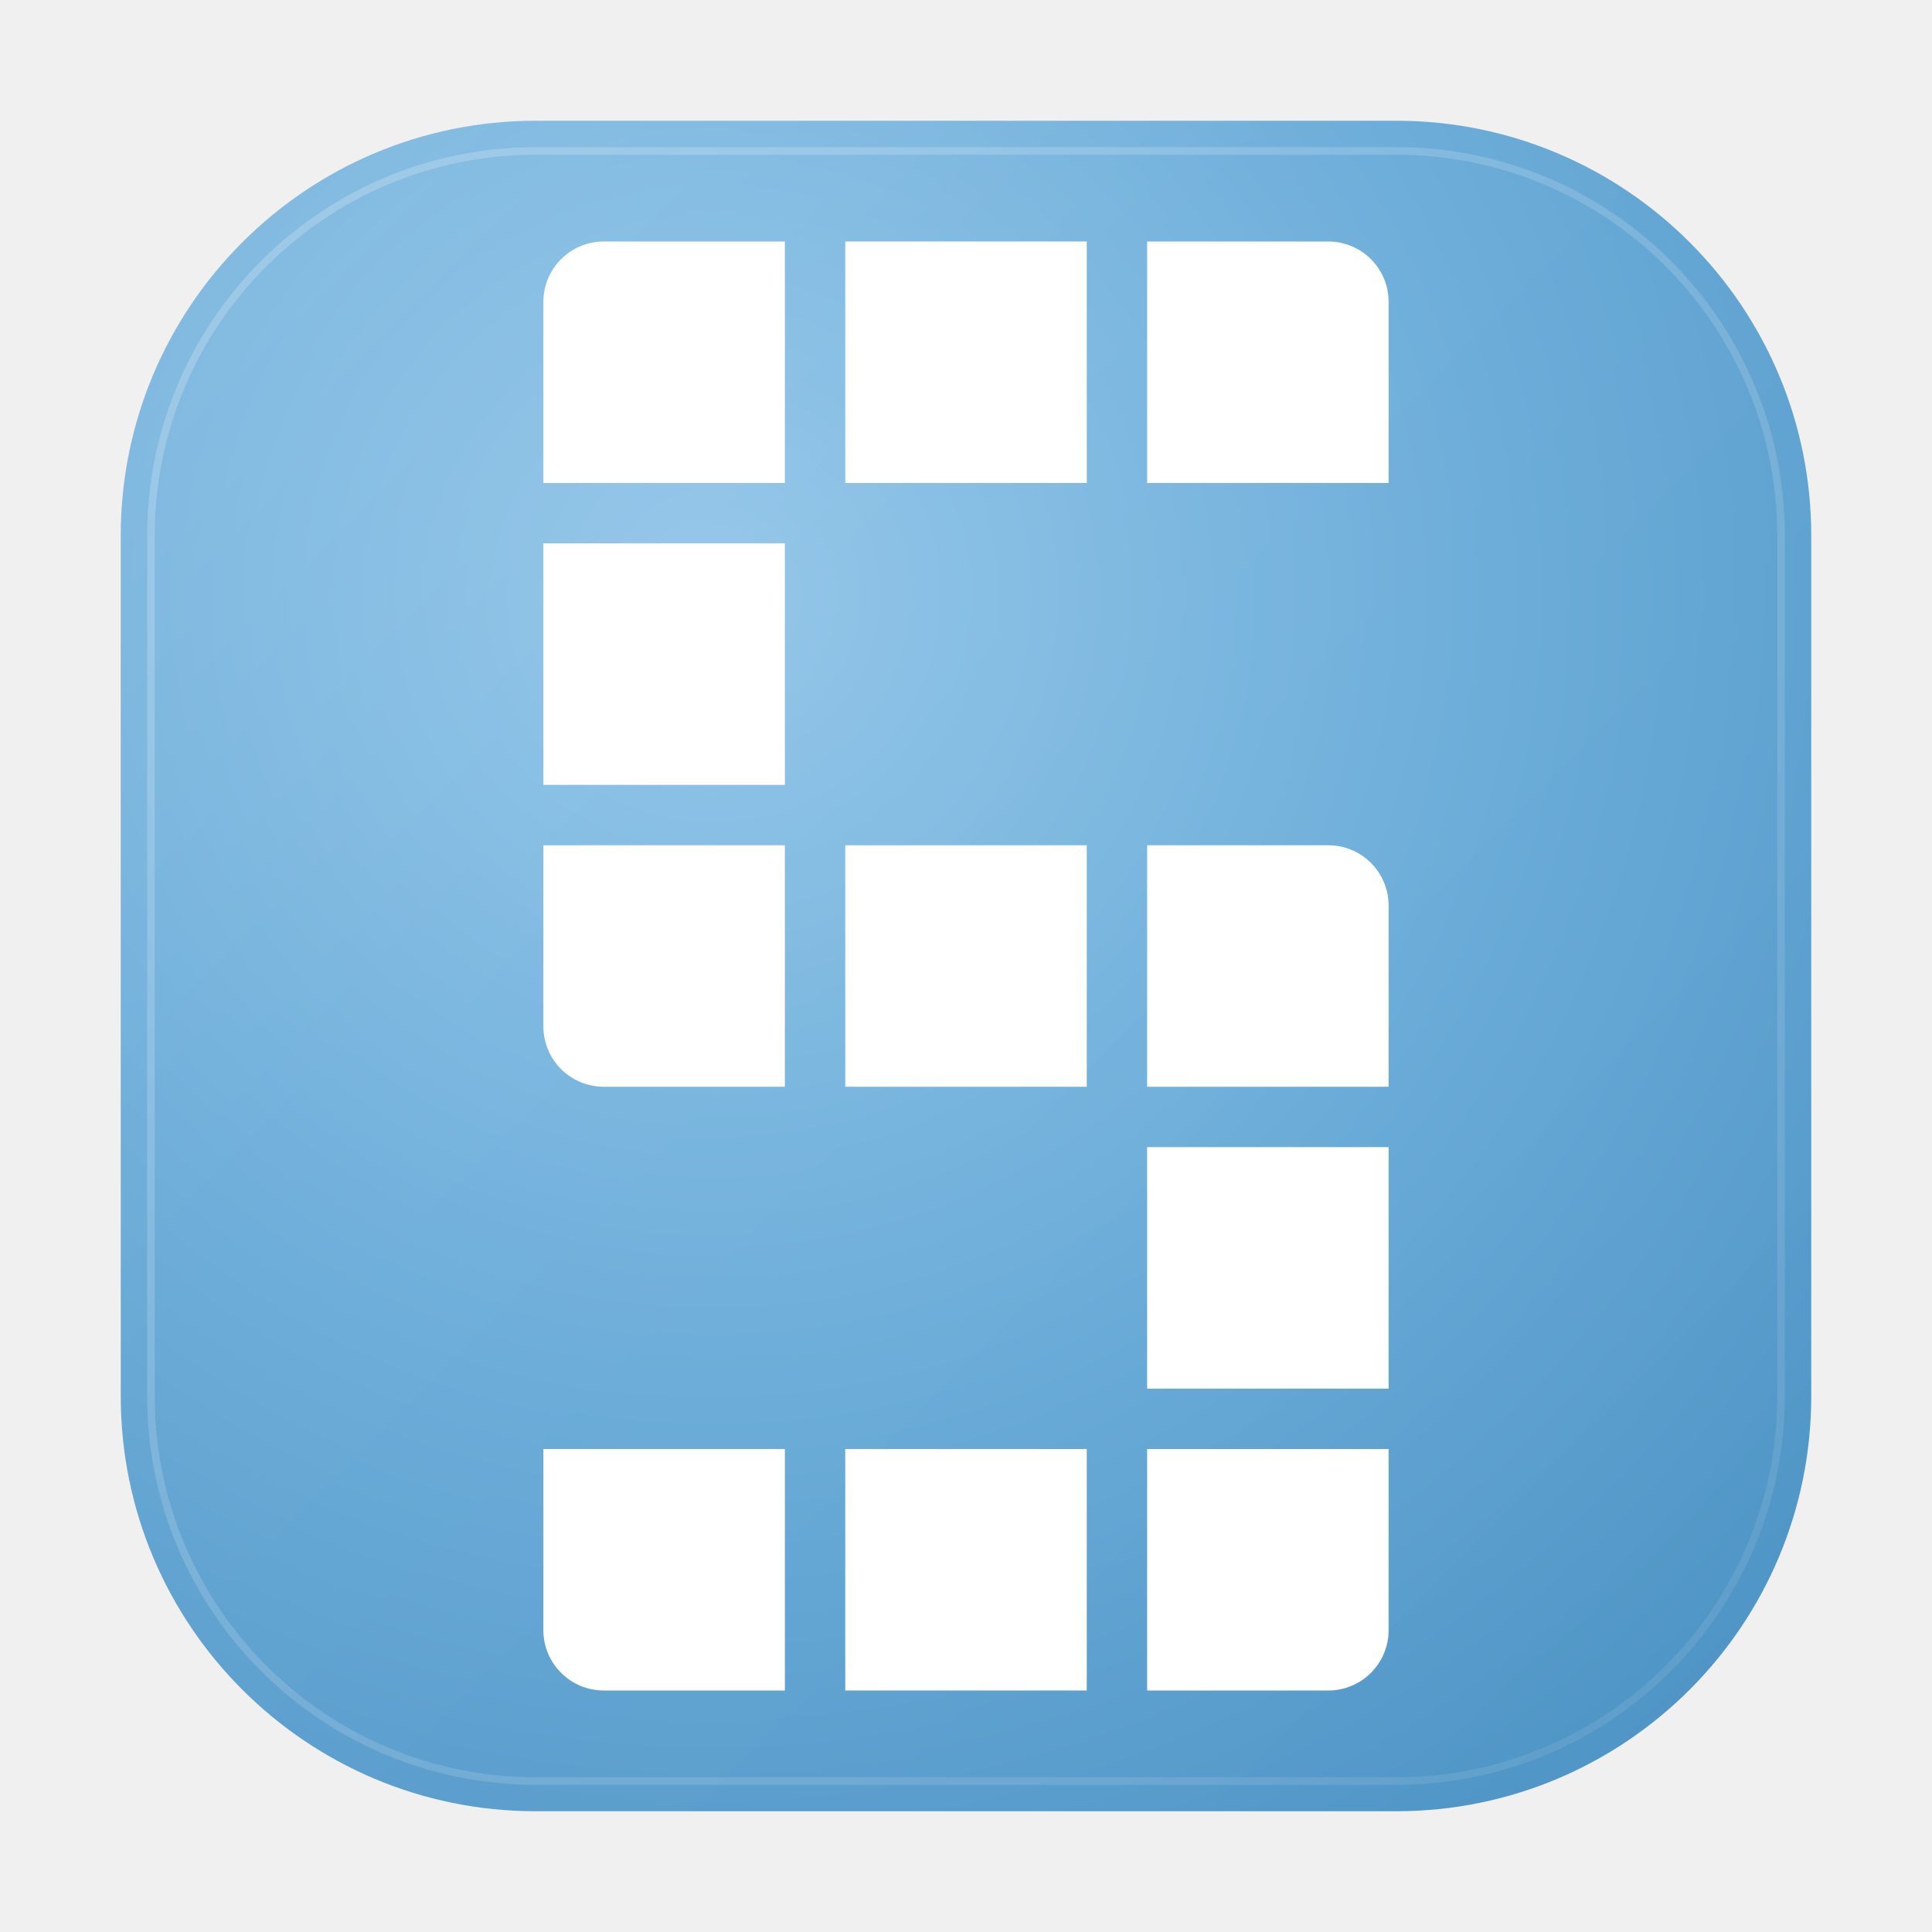
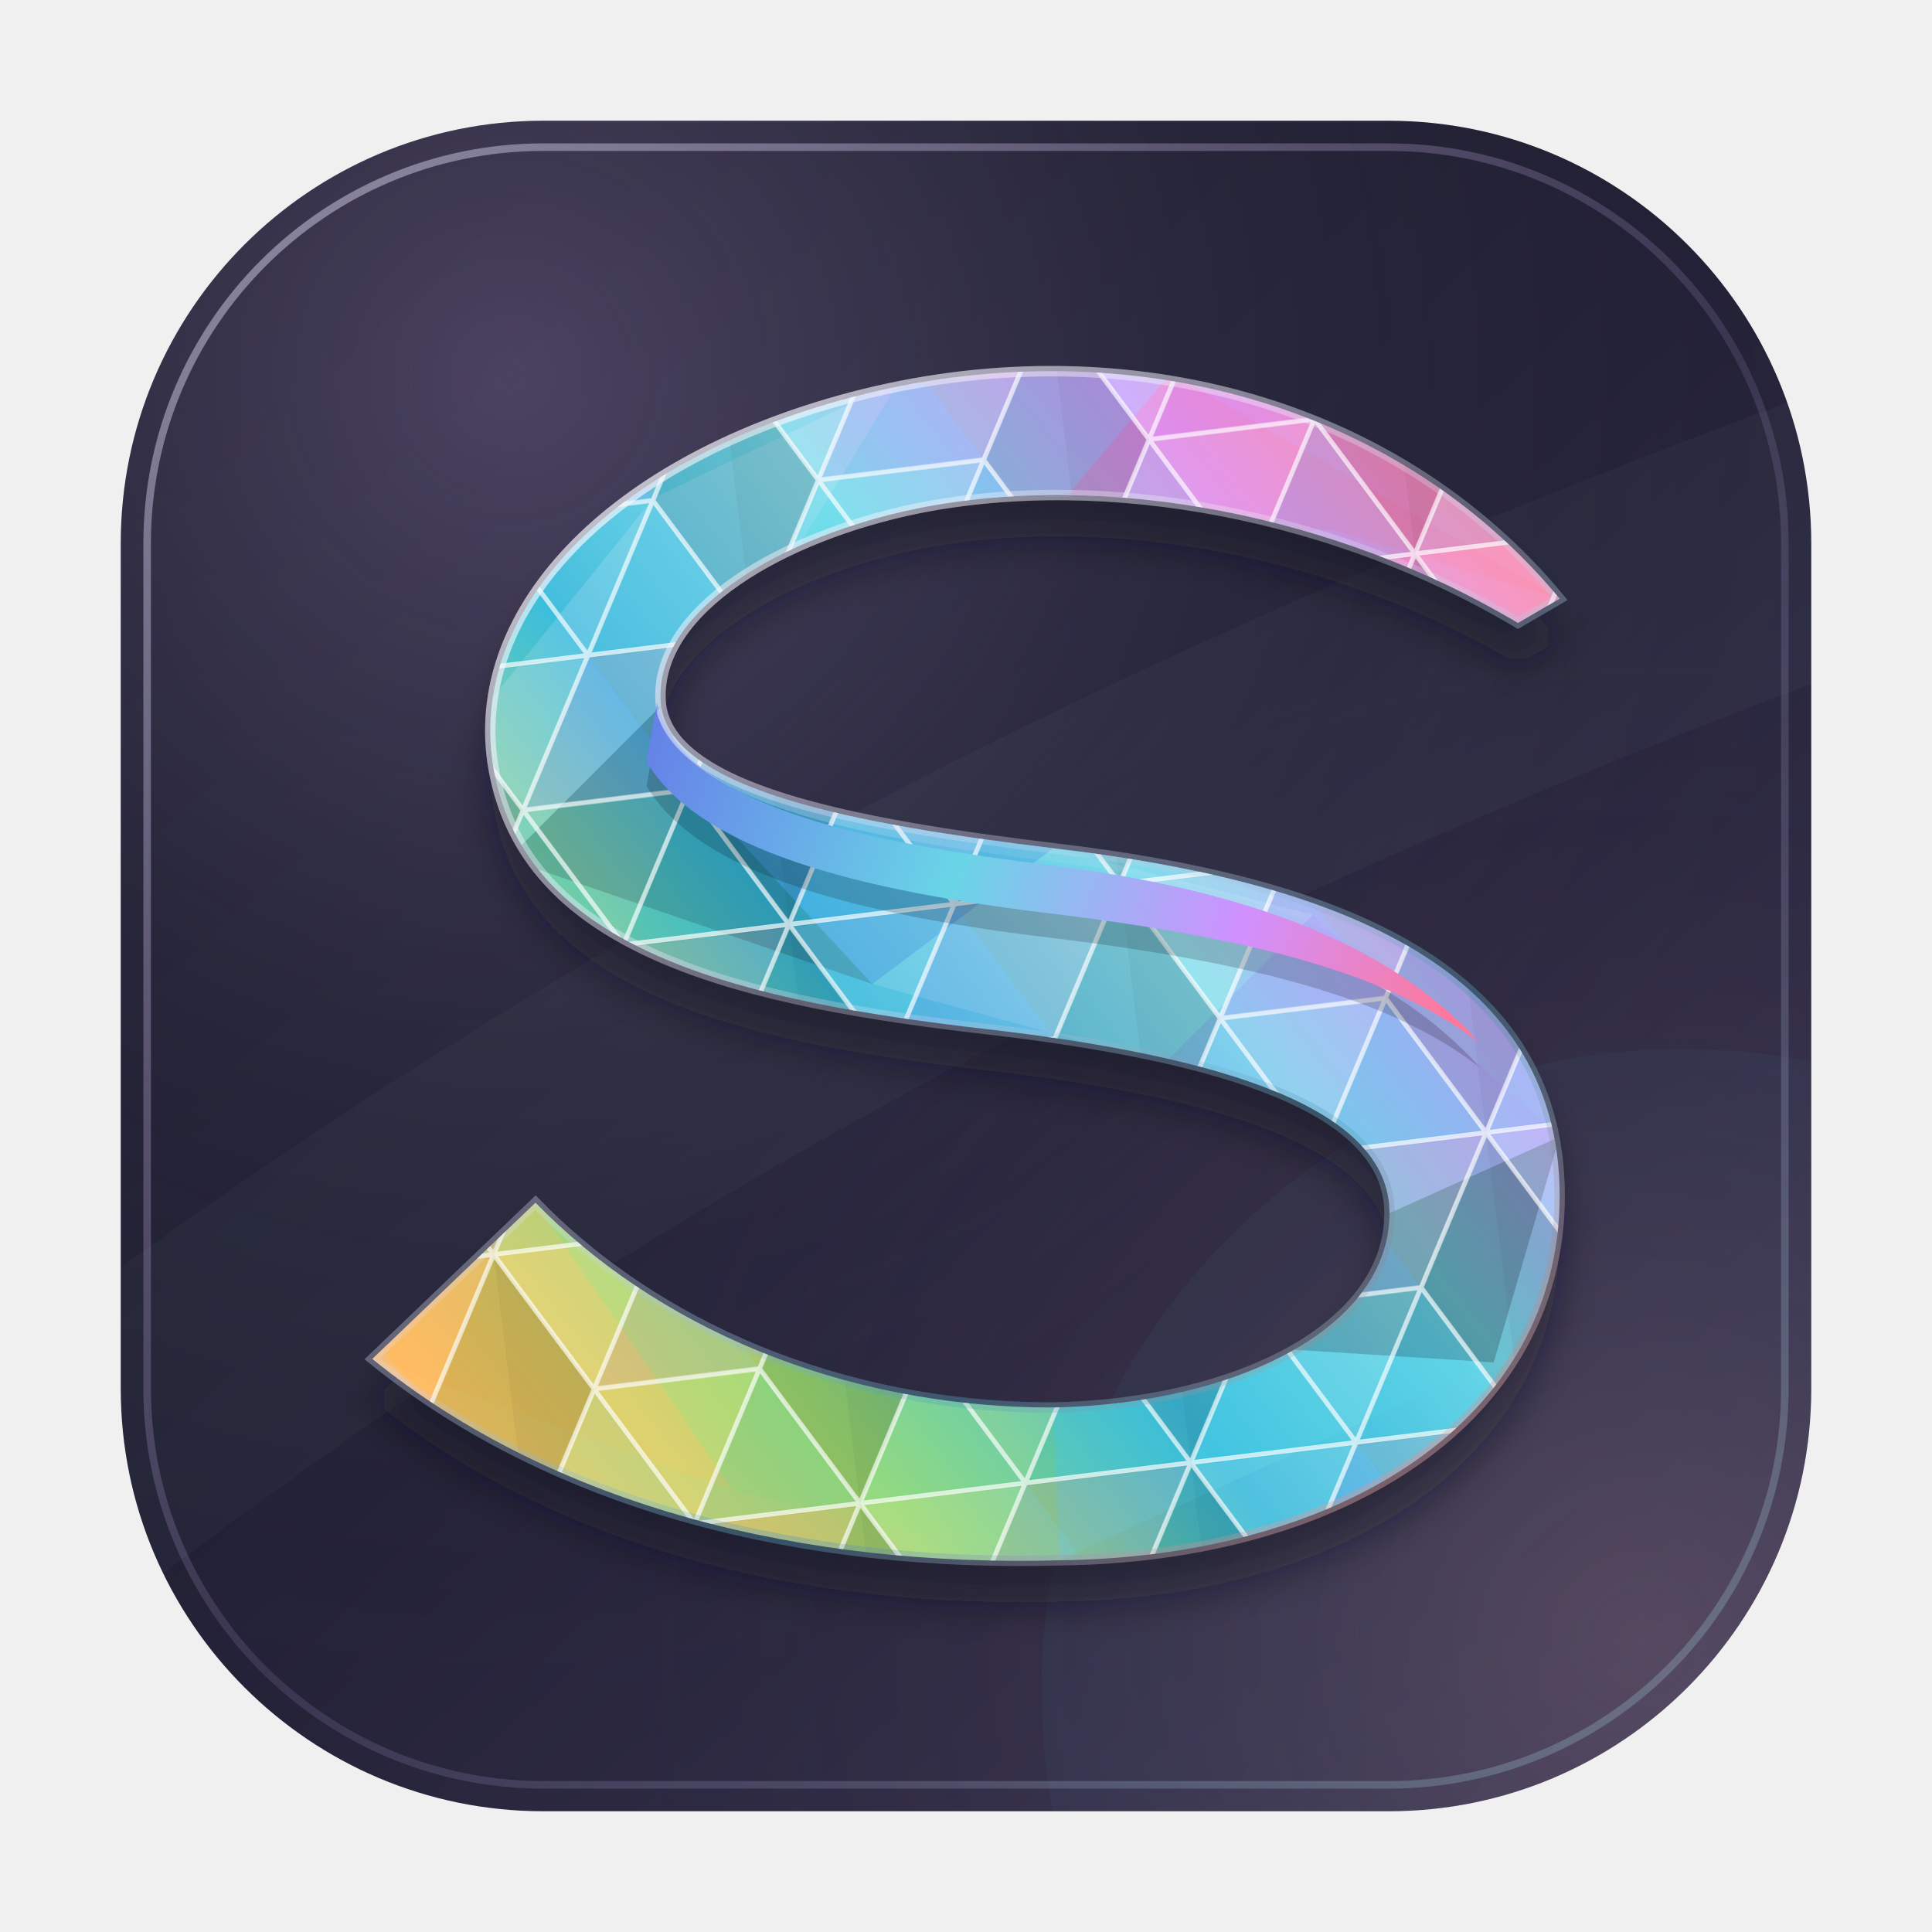
<svg xmlns="http://www.w3.org/2000/svg" viewBox="0 0 512 512" width="512" height="512">
  <defs>
-     <radialGradient id="bgGlow" cx="35%" cy="28%" r="85%">
-       <stop offset="0%" stop-color="#8fc4e8" />
-       <stop offset="55%" stop-color="#67aad8" />
-       <stop offset="100%" stop-color="#4f95c6" />
+     <linearGradient id="shell" gradientUnits="userSpaceOnUse" x1="72" y1="52" x2="448" y2="472">
+       <stop offset="0%" stop-color="#191827" />
+       <stop offset="48%" stop-color="#232136" />
+       <stop offset="100%" stop-color="#393552" />
+     </linearGradient>
+     <radialGradient id="violetGlow" cx="23%" cy="15%" r="82%">
+       <stop offset="0%" stop-color="#c4a7e7" stop-opacity="0.28" />
+       <stop offset="48%" stop-color="#aaa9da" stop-opacity="0.07" />
+       <stop offset="100%" stop-color="#232136" stop-opacity="0" />
    </radialGradient>
-     <linearGradient id="bgSheen" x1="0%" y1="0%" x2="100%" y2="100%">
-       <stop offset="0%" stop-color="#ffffff" stop-opacity="0.14" />
-       <stop offset="35%" stop-color="#ffffff" stop-opacity="0.05" />
+     <radialGradient id="roseGlow" cx="90%" cy="90%" r="62%">
+       <stop offset="0%" stop-color="#ea9a97" stop-opacity="0.18" />
+       <stop offset="100%" stop-color="#232136" stop-opacity="0" />
+     </radialGradient>
+     <linearGradient id="shellEdge" gradientUnits="userSpaceOnUse" x1="70" y1="52" x2="444" y2="472">
+       <stop offset="0%" stop-color="#e0def4" stop-opacity="0.48" />
+       <stop offset="52%" stop-color="#c4a7e7" stop-opacity="0.14" />
+       <stop offset="100%" stop-color="#9ccfd8" stop-opacity="0.30" />
+     </linearGradient>
+     <path id="ribbonShape" d="M414 166              C366 108 286 88 210 108              C138 127 96 173 108 220              C120 268 179 282 249 290              C318 298 365 313 365 343              C365 376 321 398 268 399              C206 399 153 375 119 340              L72 385              C125 428 197 445 270 443              C352 442 414 402 414 338              C414 270 345 247 269 238              C211 231 156 221 155 195              C154 169 190 148 229 140              C284 129 350 142 402 173              Z" />
+     <linearGradient id="ribbonBase" gradientUnits="userSpaceOnUse" x1="408" y1="140" x2="86" y2="392">
+       <stop offset="0%" stop-color="#ff829d" />
+       <stop offset="18%" stop-color="#d796ff" />
+       <stop offset="39%" stop-color="#76dce9" />
+       <stop offset="59%" stop-color="#32b7da" />
+       <stop offset="79%" stop-color="#9bd66f" />
+       <stop offset="100%" stop-color="#ffca5f" />
+     </linearGradient>
+     <linearGradient id="ribbonEdge" gradientUnits="userSpaceOnUse" x1="118" y1="102" x2="382" y2="438">
+       <stop offset="0%" stop-color="#ffffff" stop-opacity="0.52" />
+       <stop offset="44%" stop-color="#e0def4" stop-opacity="0.18" />
+       <stop offset="72%" stop-color="#569fba" stop-opacity="0.22" />
+       <stop offset="100%" stop-color="#ea9a97" stop-opacity="0.30" />
+     </linearGradient>
+     <linearGradient id="foldFace" gradientUnits="userSpaceOnUse" x1="148" y1="205" x2="382" y2="292">
+       <stop offset="0%" stop-color="#667ee8" />
+       <stop offset="40%" stop-color="#69d5e7" />
+       <stop offset="73%" stop-color="#cf91ff" />
+       <stop offset="100%" stop-color="#ff7898" />
+     </linearGradient>
+     <linearGradient id="foldLight" gradientUnits="userSpaceOnUse" x1="154" y1="198" x2="372" y2="286">
+       <stop offset="0%" stop-color="#ffffff" stop-opacity="0.34" />
+       <stop offset="46%" stop-color="#e0def4" stop-opacity="0.12" />
      <stop offset="100%" stop-color="#ffffff" stop-opacity="0" />
    </linearGradient>
-     <linearGradient id="innerRing" x1="0%" y1="0%" x2="100%" y2="100%">
-       <stop offset="0%" stop-color="#ffffff" stop-opacity="0.22" />
-       <stop offset="100%" stop-color="#ffffff" stop-opacity="0.08" />
+     <linearGradient id="meshEdge" gradientUnits="userSpaceOnUse" x1="104" y1="112" x2="404" y2="424">
+       <stop offset="0%" stop-color="#ffffff" stop-opacity="0.68" />
+       <stop offset="46%" stop-color="#b7f4ff" stop-opacity="0.46" />
+       <stop offset="100%" stop-color="#191827" stop-opacity="0.58" />
    </linearGradient>
+     <pattern id="triangleField" width="96" height="84" patternUnits="userSpaceOnUse" patternTransform="rotate(-7 256 256)">
+       <path d="M0 0 L48 0 L24 42 Z" fill="#ffffff" fill-opacity="0.14" />
+       <path d="M48 0 L72 42 L24 42 Z" fill="#d08cff" fill-opacity="0.16" />
+       <path d="M48 0 L96 0 L72 42 Z" fill="#ff718f" fill-opacity="0.14" />
+       <path d="M0 0 L24 42 L0 84 Z" fill="#11101d" fill-opacity="0.16" />
+       <path d="M0 84 L24 42 L48 84 Z" fill="#6ce5f2" fill-opacity="0.15" />
+       <path d="M24 42 L72 42 L48 84 Z" fill="#ffffff" fill-opacity="0.09" />
+       <path d="M72 42 L96 84 L48 84 Z" fill="#25b9e0" fill-opacity="0.15" />
+       <path d="M96 0 L96 84 L72 42 Z" fill="#191827" fill-opacity="0.13" />
+       <path d="M0 0 H96 M0 84 H96                M0 0 L24 42 L48 0                M24 42 L48 84 L72 42 L96 0                M0 84 L24 42 L72 42 L96 84" fill="none" stroke="url(#meshEdge)" stroke-width="1.35" stroke-linejoin="round" />
+     </pattern>
+     <filter id="ribbonShadow" x="-18%" y="-18%" width="136%" height="142%">
+       <feGaussianBlur stdDeviation="6" />
+     </filter>
+     <clipPath id="ribbonClip">
+       <use href="#ribbonShape" />
+     </clipPath>
+     <clipPath id="shellClip">
+       <rect x="32" y="32" width="448" height="448" rx="112" />
+     </clipPath>
  </defs>
-   <rect x="32" y="32" width="448" height="448" rx="110" fill="url(#bgGlow)" />
-   <rect x="32" y="32" width="448" height="448" rx="110" fill="url(#bgSheen)" />
-   <rect x="40" y="40" width="432" height="432" rx="102" fill="none" stroke="url(#innerRing)" stroke-width="2" />
-   <path fill="#ffffff" d="M144 80            A16 16 0 0 1 160 64            H208            V128            H144            Z" />
-   <rect x="224" y="64" width="64" height="64" fill="#ffffff" />
-   <path fill="#ffffff" d="M304 64            H352            A16 16 0 0 1 368 80            V128            H304            Z" />
-   <rect x="144" y="144" width="64" height="64" fill="#ffffff" />
-   <path fill="#ffffff" d="M144 224            H208            V288            H160            A16 16 0 0 1 144 272            Z" />
-   <rect x="224" y="224" width="64" height="64" fill="#ffffff" />
-   <path fill="#ffffff" d="M304 224            H352            A16 16 0 0 1 368 240            V288            H304            Z" />
-   <rect x="304" y="304" width="64" height="64" fill="#ffffff" />
-   <path fill="#ffffff" d="M144 384            H208            V448            H160            A16 16 0 0 1 144 432            Z" />
-   <rect x="224" y="384" width="64" height="64" fill="#ffffff" />
-   <path fill="#ffffff" d="M304 384            H368            V432            A16 16 0 0 1 352 448            H304            Z" />
+   <rect x="32" y="32" width="448" height="448" rx="112" fill="url(#shell)" />
+   <g clip-path="url(#shellClip)">
+     <rect x="32" y="32" width="448" height="448" rx="112" fill="url(#violetGlow)" />
+     <rect x="32" y="32" width="448" height="448" rx="112" fill="url(#roseGlow)" />
+     <path d="M-12 414 C126 306 272 216 526 126" fill="none" stroke="#9ccfd8" stroke-width="72" stroke-linecap="round" stroke-opacity="0.035" />
+     <circle cx="446" cy="448" r="170" fill="#569fba" fill-opacity="0.055" />
+   </g>
+   <rect x="39" y="39" width="434" height="434" rx="105" fill="none" stroke="url(#shellEdge)" stroke-width="2" />
+   <g clip-path="url(#shellClip)">
+     <g transform="matrix(0.92 0 0 0.92 32.44 5.932343)">
+       <use href="#ribbonShape" fill="#11101d" fill-opacity="0.50" transform="translate(0 12)" filter="url(#ribbonShadow)" />
+       <use href="#ribbonShape" fill="url(#ribbonBase)" stroke="url(#ribbonEdge)" stroke-width="3" />
+       <g clip-path="url(#ribbonClip)">
+         <polygon points="95,209 153,137 224,103 185,167 111,241" fill="#f4f0ff" fill-opacity="0.17" />
+         <polygon points="224,103 302,101 258,153 185,167" fill="#70e1ed" fill-opacity="0.17" />
+         <polygon points="302,101 414,166 348,146 258,153" fill="#ff6f91" fill-opacity="0.20" />
+         <polygon points="111,241 185,167 155,211 216,277" fill="#11101d" fill-opacity="0.20" />
+         <polygon points="155,211 268,238 216,277" fill="#596ee2" fill-opacity="0.22" />
+         <polygon points="216,277 268,238 343,257 300,300" fill="#f2efff" fill-opacity="0.14" />
+         <polygon points="300,300 343,257 414,321 365,343" fill="#cd88ff" fill-opacity="0.18" />
+         <polygon points="365,343 414,321 395,386 332,382" fill="#11101d" fill-opacity="0.23" />
+         <polygon points="332,382 395,386 270,443 268,399" fill="#60deec" fill-opacity="0.20" />
+         <polygon points="119,340 268,399 270,443 176,423" fill="#8fde67" fill-opacity="0.21" />
+         <polygon points="72,385 119,340 176,423" fill="#ffbd4a" fill-opacity="0.23" />
+         <rect x="60" y="88" width="368" height="368" fill="url(#triangleField)" />
+         <path d="M154 196                  C161 225 211 236 269 243                  C323 250 365 265 391 294                  C365 274 326 264 270 257                  C210 250 166 238 151 213                  Z" fill="#11101d" fill-opacity="0.20" transform="translate(0 7)" />
+         <path d="M154 196                  C161 225 211 236 269 243                  C323 250 365 265 391 294                  C365 274 326 264 270 257                  C210 250 166 238 151 213                  Z" fill="url(#foldFace)" />
+         <path d="M156 199                  C166 224 214 233 270 240                  C318 246 356 258 382 282" fill="none" stroke="url(#foldLight)" stroke-width="4" stroke-linecap="round" />
+       </g>
+       <use href="#ribbonShape" fill="none" stroke="url(#ribbonEdge)" stroke-width="3" />
+     </g>
+   </g>
</svg>
